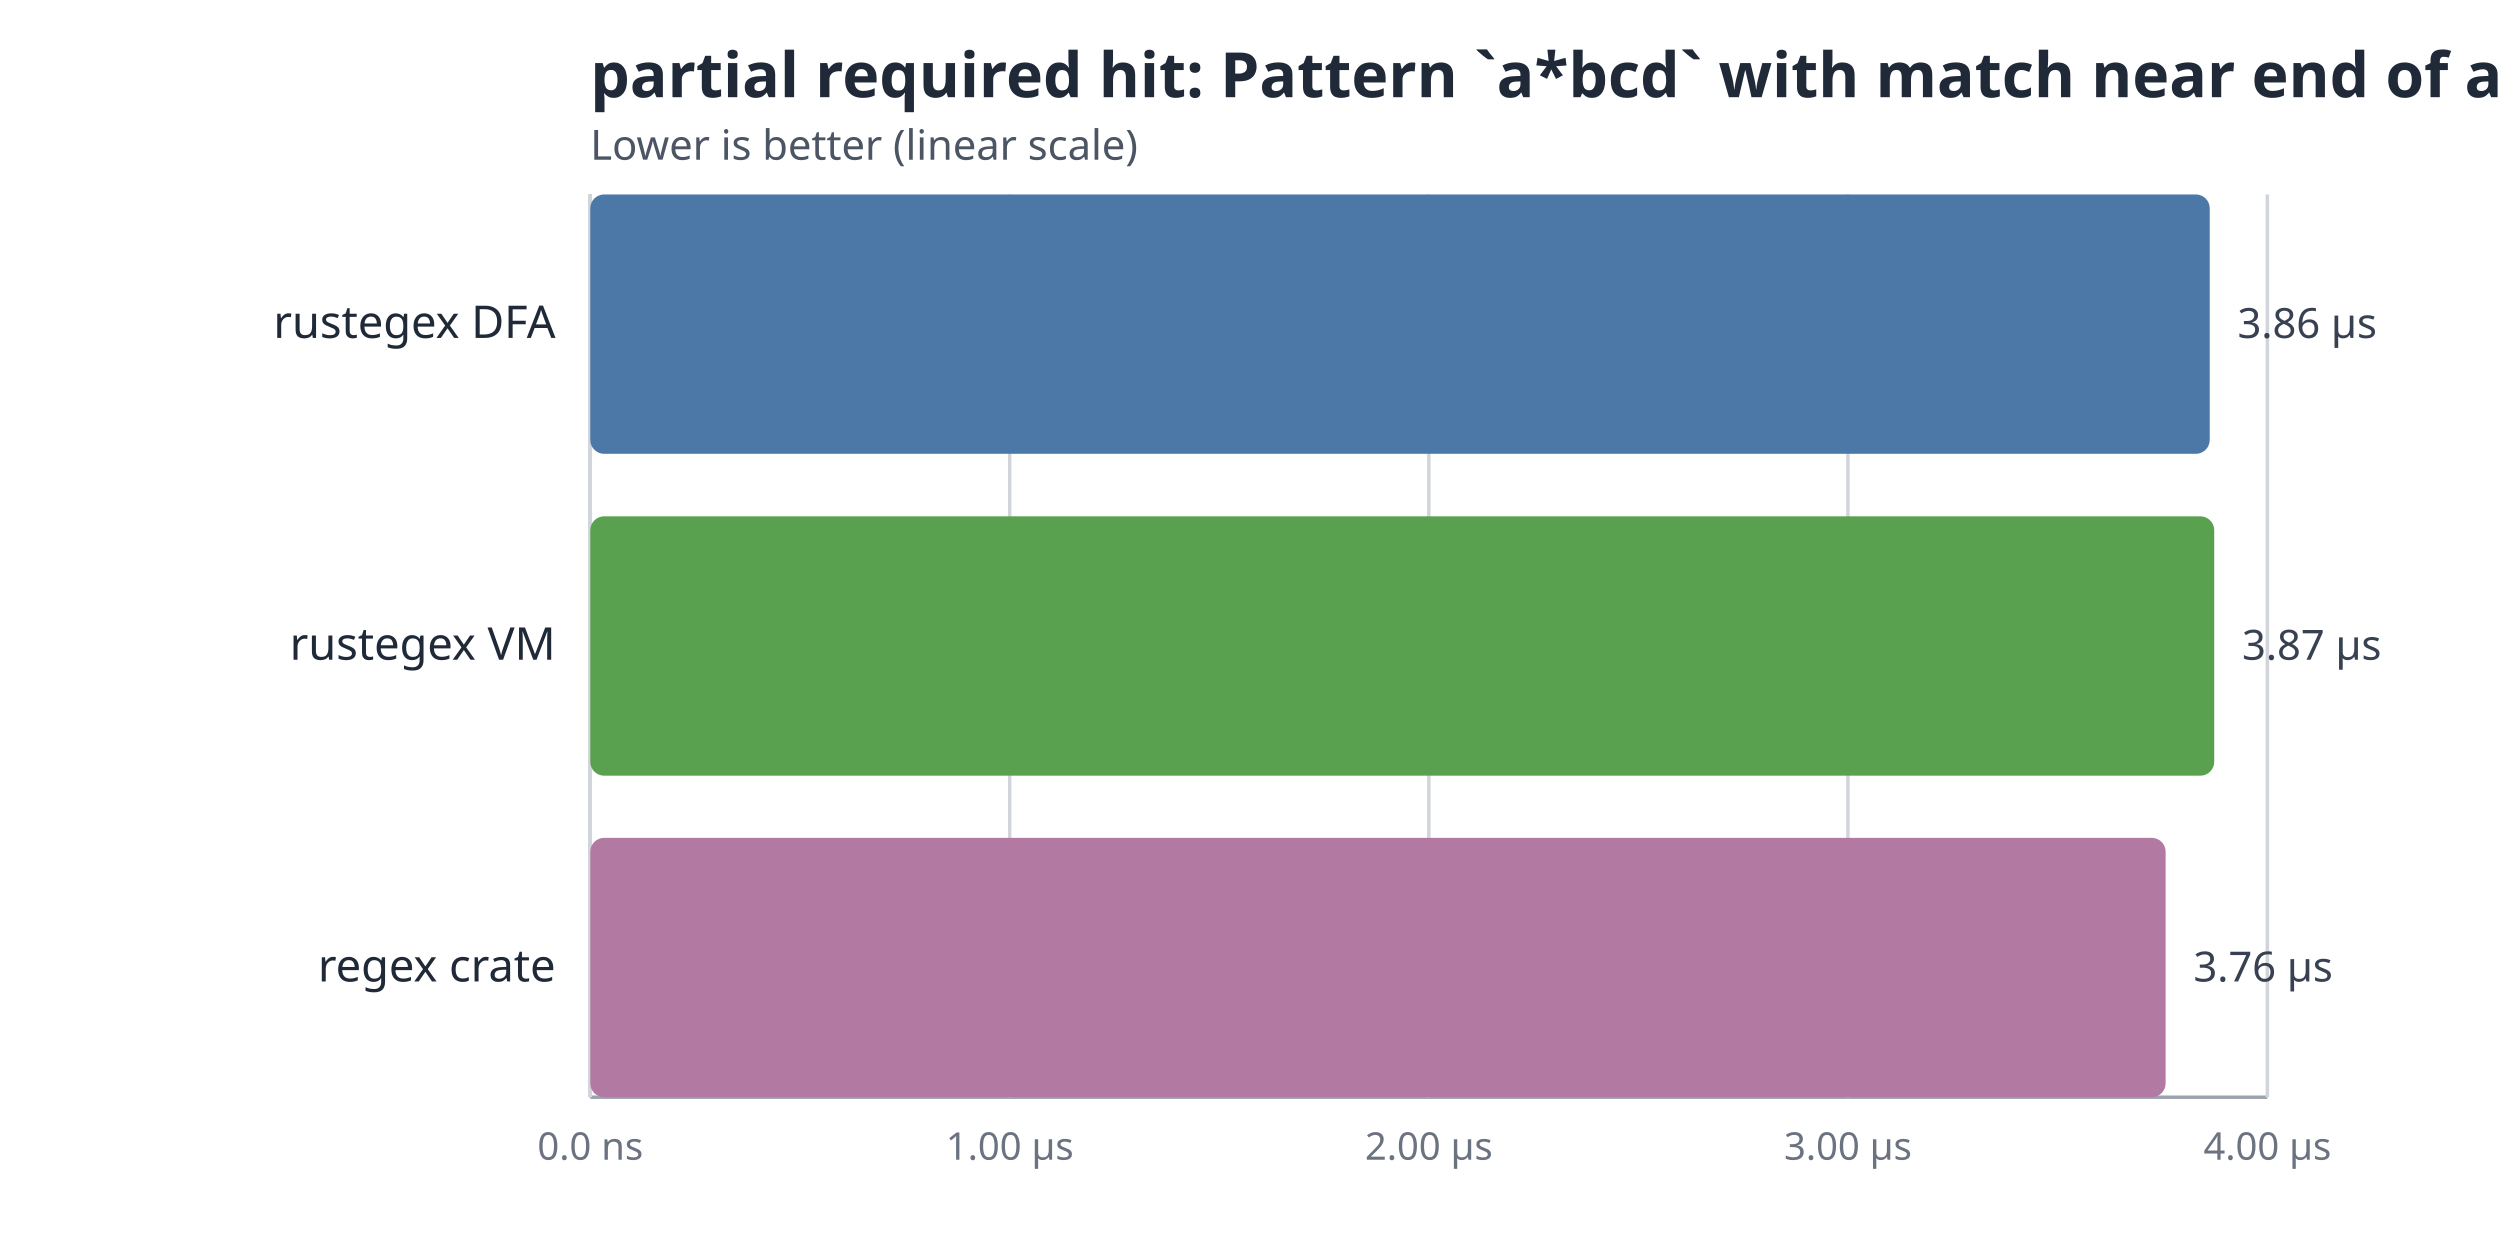
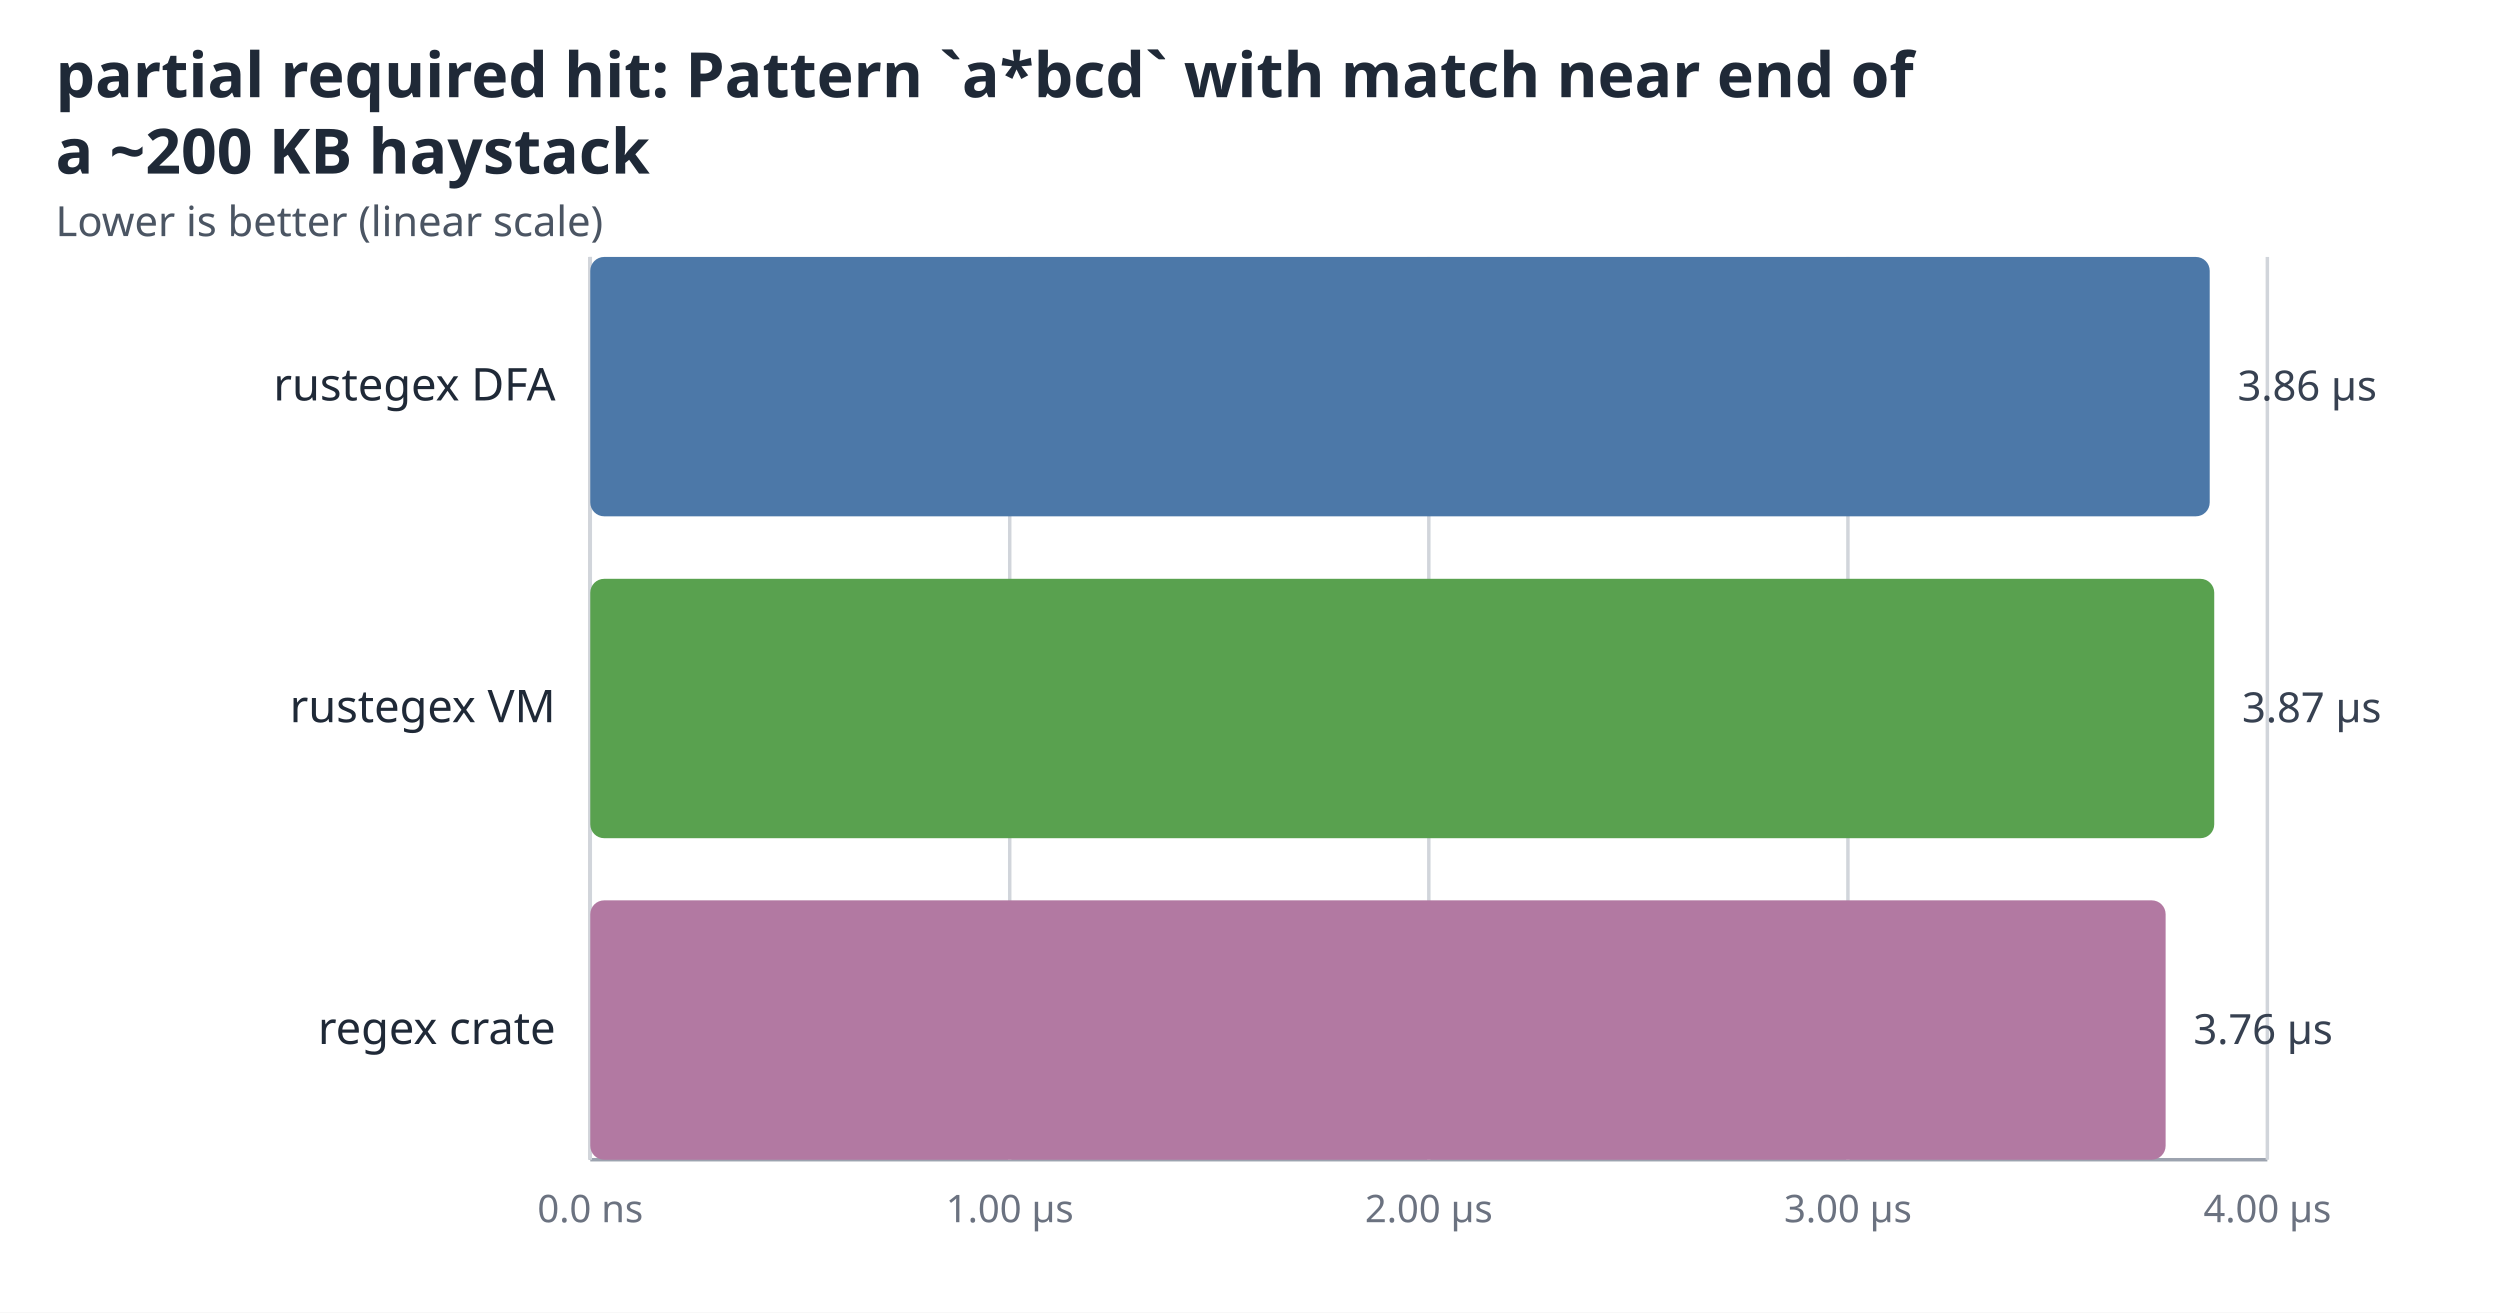
- <svg xmlns="http://www.w3.org/2000/svg" width="720" height="360" viewBox="0 0 720 360">
+ <svg xmlns="http://www.w3.org/2000/svg" width="720" height="378" viewBox="0 0 720 378">
  <rect width="100%" height="100%" fill="#ffffff" />
  <style>text { font-family: ui-sans-serif, system-ui, sans-serif; fill: #1f2937; }.title { font-size: 18px; font-weight: 700; }.subtitle { font-size: 12px; fill: #4b5563; }.label { font-size: 13px; }.value { font-size: 12px; fill: #374151; }.axis { stroke: #9ca3af; stroke-width: 1; }.tick { stroke: #d1d5db; stroke-width: 1; }.tick-label { font-size: 11px; fill: #6b7280; }</style>
-   <text class="title" x="170" y="28">partial required hit: Pattern `a*bcd` with match near end of a ~200 KB haystack</text>
-   <text class="subtitle" x="170" y="46">Lower is better (linear scale)</text>
-   <line class="axis" x1="170" y1="316" x2="653" y2="316" />
-   <line class="axis" x1="170" y1="56" x2="170" y2="316" />
-   <line class="tick" x1="170.0" y1="56" x2="170.0" y2="316" />
-   <text class="tick-label" x="170.0" y="334" text-anchor="middle">0.0 ns</text>
-   <line class="tick" x1="290.8" y1="56" x2="290.8" y2="316" />
-   <text class="tick-label" x="290.8" y="334" text-anchor="middle">1.00 µs</text>
-   <line class="tick" x1="411.5" y1="56" x2="411.5" y2="316" />
-   <text class="tick-label" x="411.5" y="334" text-anchor="middle">2.00 µs</text>
-   <line class="tick" x1="532.2" y1="56" x2="532.2" y2="316" />
-   <text class="tick-label" x="532.2" y="334" text-anchor="middle">3.00 µs</text>
-   <line class="tick" x1="653.0" y1="56" x2="653.0" y2="316" />
-   <text class="tick-label" x="653.0" y="334" text-anchor="middle">4.00 µs</text>
-   <rect x="170.0" y="56.0" width="466.4" height="74.7" fill="#4c78a8" rx="4" />
-   <text class="label" x="160" y="97.333" text-anchor="end">rustegex DFA</text>
-   <text class="value" x="644.4" y="97.333">3.86 µs</text>
-   <rect x="170.0" y="148.7" width="467.7" height="74.7" fill="#59a14f" rx="4" />
-   <text class="label" x="160" y="190" text-anchor="end">rustegex VM</text>
-   <text class="value" x="645.7" y="190">3.87 µs</text>
-   <rect x="170.0" y="241.3" width="453.7" height="74.7" fill="#b279a2" rx="4" />
-   <text class="label" x="160" y="282.667" text-anchor="end">regex crate</text>
-   <text class="value" x="631.7" y="282.667">3.76 µs</text>
+   <text class="title" x="16" y="28">partial required hit: Pattern `a*bcd` with match near end of</text>
+   <text class="title" x="16" y="50">a ~200 KB haystack</text>
+   <text class="subtitle" x="16" y="68">Lower is better (linear scale)</text>
+   <line class="axis" x1="170" y1="334" x2="653" y2="334" />
+   <line class="axis" x1="170" y1="74" x2="170" y2="334" />
+   <line class="tick" x1="170.0" y1="74" x2="170.0" y2="334" />
+   <text class="tick-label" x="170.0" y="352" text-anchor="middle">0.0 ns</text>
+   <line class="tick" x1="290.8" y1="74" x2="290.8" y2="334" />
+   <text class="tick-label" x="290.8" y="352" text-anchor="middle">1.00 µs</text>
+   <line class="tick" x1="411.5" y1="74" x2="411.5" y2="334" />
+   <text class="tick-label" x="411.5" y="352" text-anchor="middle">2.00 µs</text>
+   <line class="tick" x1="532.2" y1="74" x2="532.2" y2="334" />
+   <text class="tick-label" x="532.2" y="352" text-anchor="middle">3.00 µs</text>
+   <line class="tick" x1="653.0" y1="74" x2="653.0" y2="334" />
+   <text class="tick-label" x="653.0" y="352" text-anchor="middle">4.00 µs</text>
+   <rect x="170.0" y="74.0" width="466.4" height="74.7" fill="#4c78a8" rx="4" />
+   <text class="label" x="160" y="115.333" text-anchor="end">rustegex DFA</text>
+   <text class="value" x="644.4" y="115.333">3.86 µs</text>
+   <rect x="170.0" y="166.7" width="467.7" height="74.7" fill="#59a14f" rx="4" />
+   <text class="label" x="160" y="208" text-anchor="end">rustegex VM</text>
+   <text class="value" x="645.7" y="208">3.87 µs</text>
+   <rect x="170.0" y="259.3" width="453.7" height="74.7" fill="#b279a2" rx="4" />
+   <text class="label" x="160" y="300.667" text-anchor="end">regex crate</text>
+   <text class="value" x="631.7" y="300.667">3.76 µs</text>
</svg>
